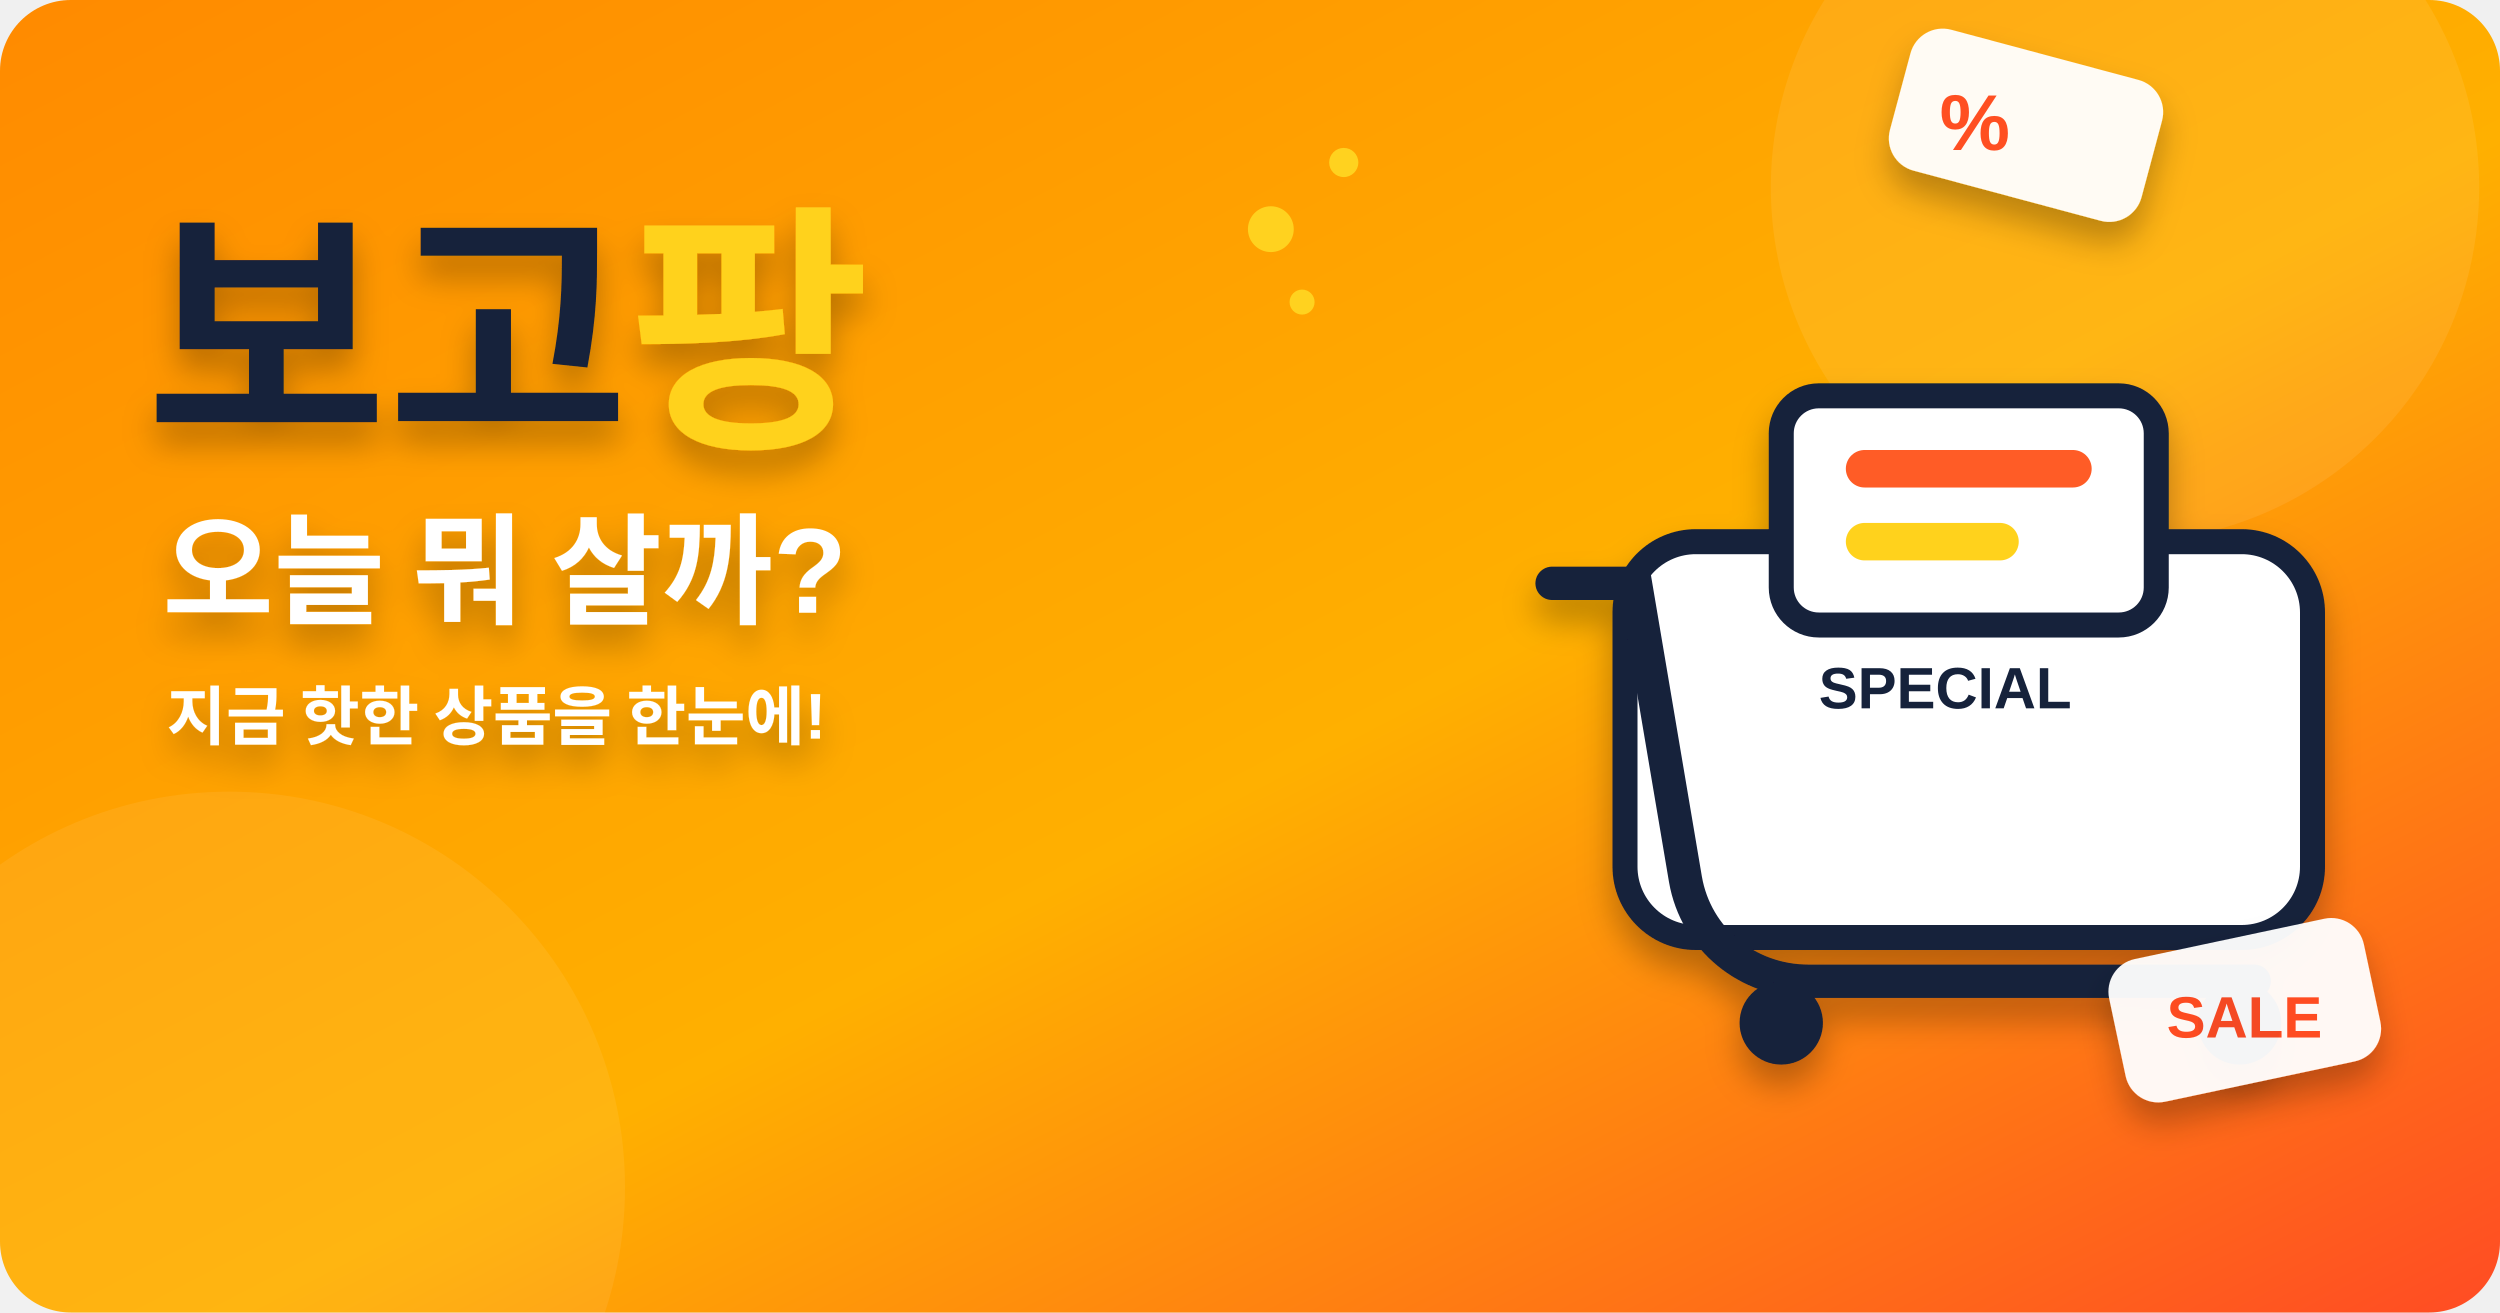
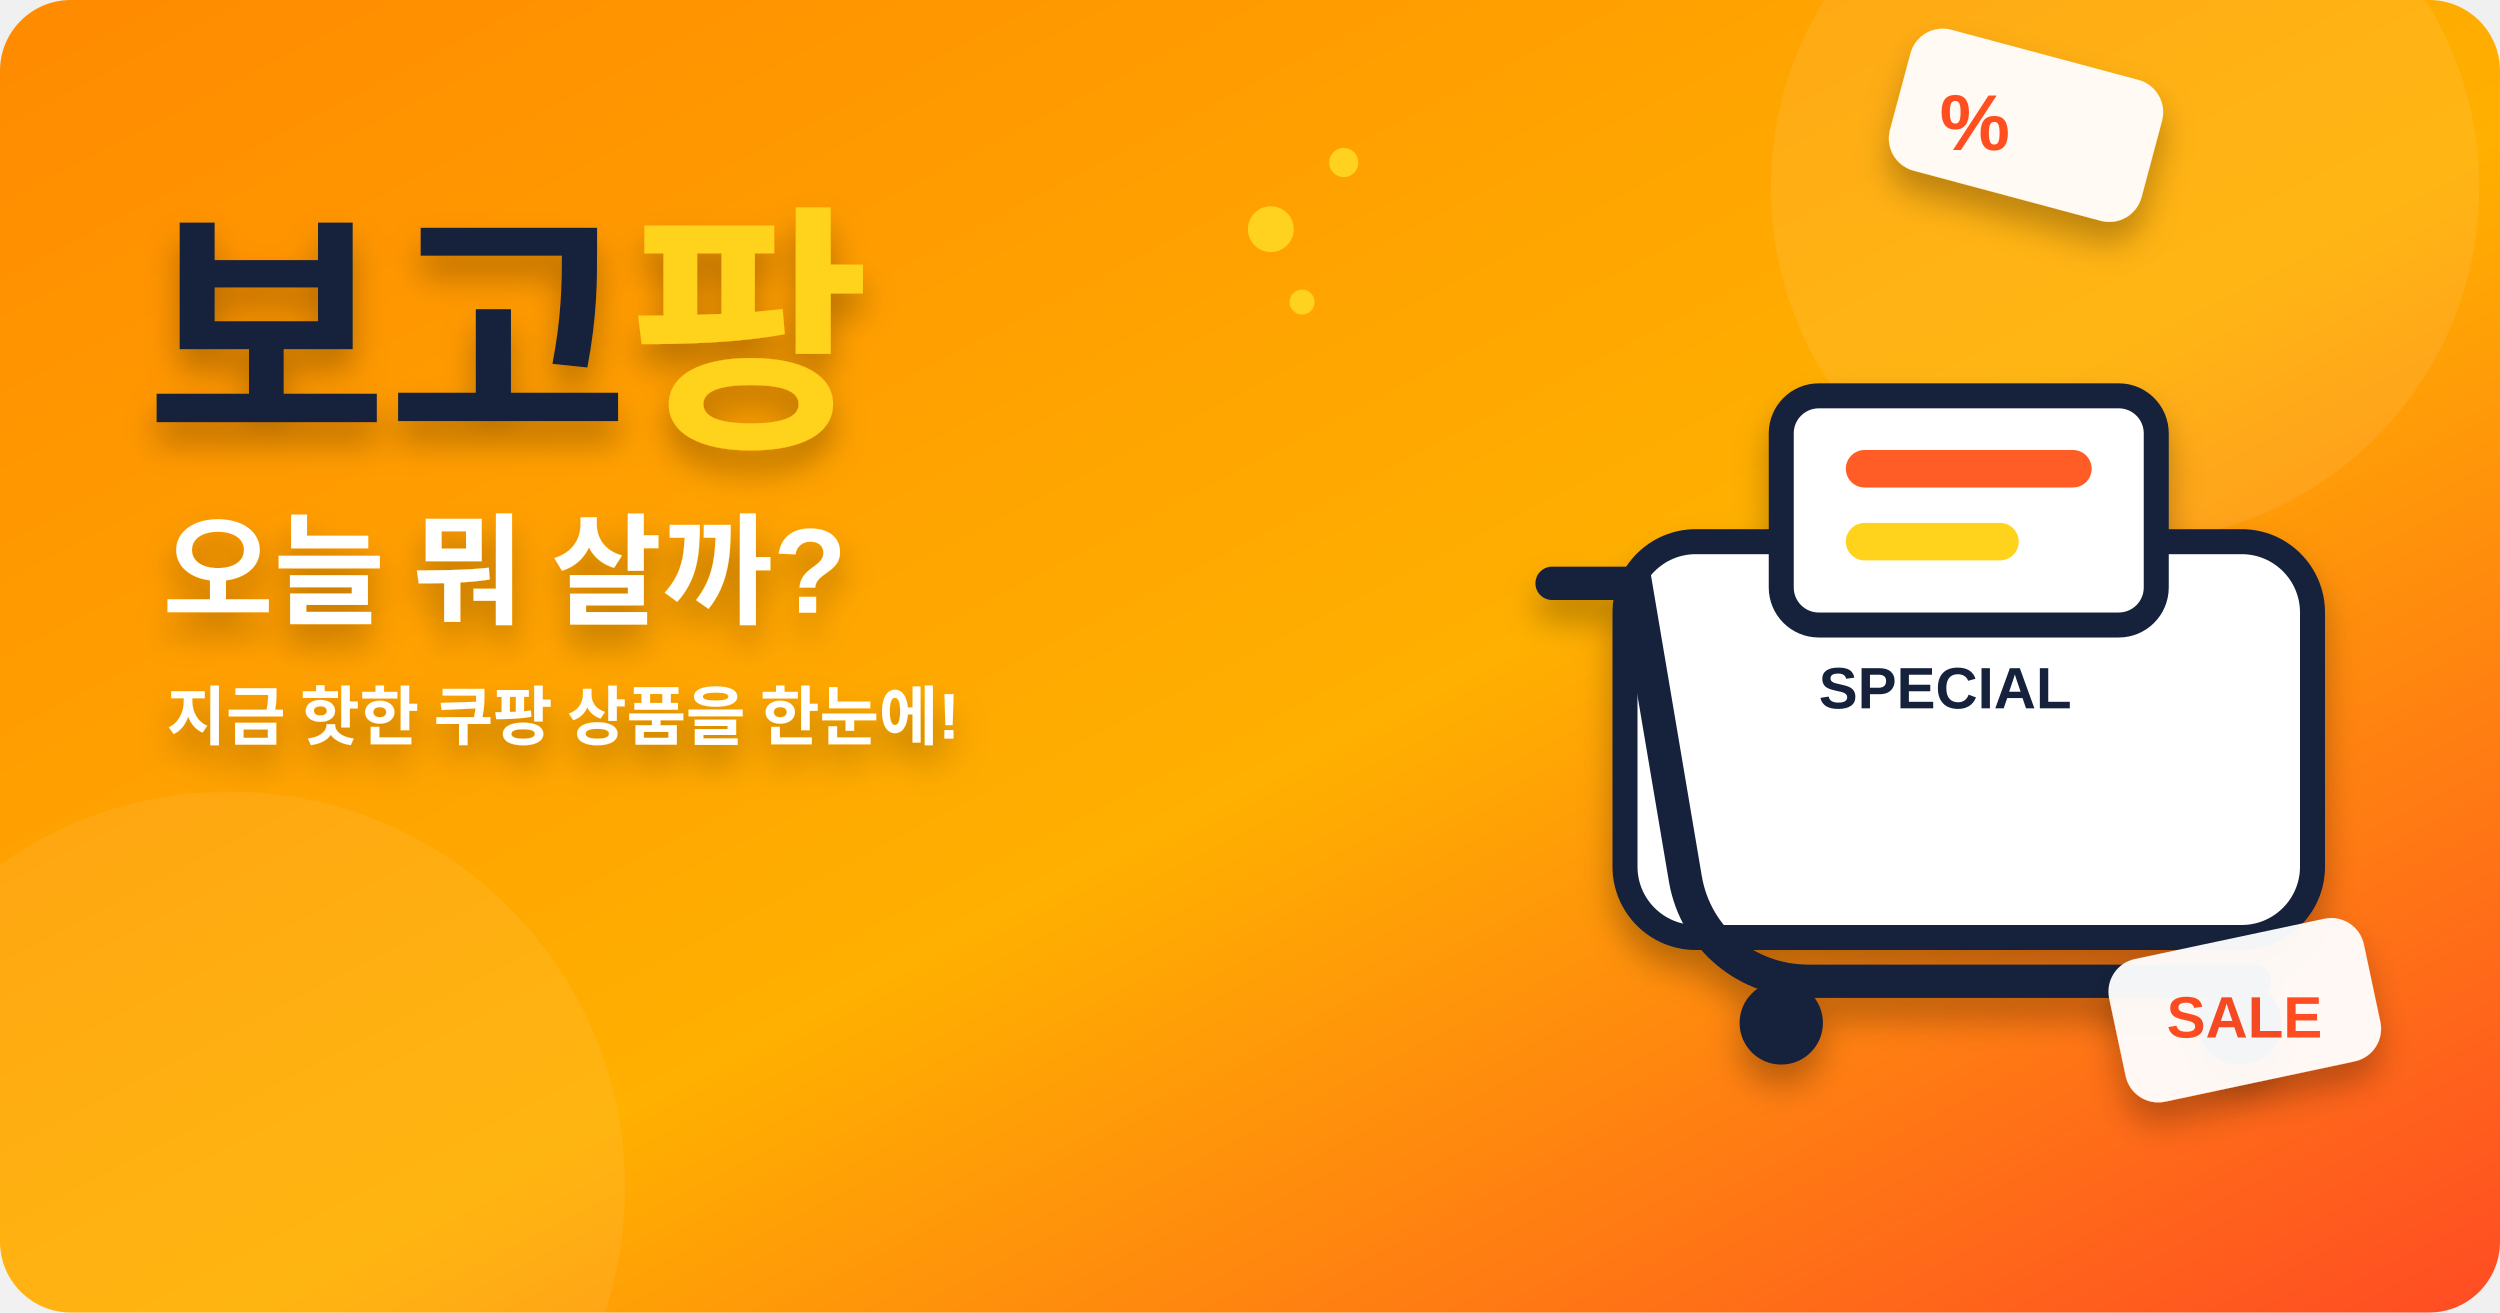
<svg xmlns="http://www.w3.org/2000/svg" width="1200" height="630" viewBox="0 0 1200 630">
  <defs>
    <linearGradient id="bg" x1="0" y1="0" x2="1" y2="1">
      <stop stop-color="#ff8a00" />
      <stop offset=".55" stop-color="#ffb000" />
      <stop offset="1" stop-color="#ff4b24" />
    </linearGradient>
    <linearGradient id="brand" x1="0" y1="0" x2="1" y2="0">
      <stop stop-color="#fff" />
      <stop offset=".7" stop-color="#fff" />
      <stop offset="1" stop-color="#ffd21f" />
    </linearGradient>
    <filter id="shadow">
      <feDropShadow dx="0" dy="10" stdDeviation="8" flood-opacity=".28" />
    </filter>
  </defs>
  <rect width="1200" height="630" rx="34" fill="url(#bg)" />
  <circle cx="1020" cy="90" r="170" fill="#fff" opacity=".08" />
  <circle cx="110" cy="570" r="190" fill="#fff" opacity=".07" />
  <g filter="url(#shadow)">
    <text x="70" y="205" font-family="Arial,'Malgun Gothic',sans-serif" font-size="126" font-weight="900" fill="#14203b">보고<tspan fill="#ffd21f">팡</tspan>
    </text>
    <text x="78" y="295" font-family="Arial,'Malgun Gothic',sans-serif" font-size="58" font-weight="900" fill="#fff">오늘 뭐 살까?</text>
-     <text x="80" y="355" font-family="Arial,'Malgun Gothic',sans-serif" font-size="31" font-weight="700" fill="#fff">지금 핫한 상품을 한눈에!</text>
+     <text x="80" y="355" font-family="Arial,'Malgun Gothic',sans-serif" font-size="31" font-weight="700" fill="#fff">지금 핫한 쿠팡 상품을 한눈에!</text>
  </g>
  <g transform="translate(690 155)" filter="url(#shadow)">
    <rect x="90" y="105" width="330" height="190" rx="34" fill="#fff" stroke="#14203b" stroke-width="12" />
    <path d="M55 125h40l24 142c5 29 30 49 59 49h214" fill="none" stroke="#14203b" stroke-width="16" stroke-linecap="round" />
    <circle cx="165" cy="336" r="20" fill="#14203b" />
    <circle cx="385" cy="336" r="20" fill="#14203b" />
    <rect x="165" y="35" width="180" height="110" rx="18" fill="#fff" stroke="#14203b" stroke-width="12" />
    <path d="M205 70h100" stroke="#ff5b25" stroke-width="18" stroke-linecap="round" />
    <path d="M205 105h65" stroke="#ffd21f" stroke-width="18" stroke-linecap="round" />
    <text x="183" y="185" font-family="Arial,sans-serif" font-size="28" font-weight="900" fill="#14203b">SPECIAL</text>
  </g>
  <g fill="#fff" opacity=".95" filter="url(#shadow)">
    <rect x="910" y="25" width="125" height="70" rx="16" transform="rotate(15 972 60)" />
    <text x="931" y="72" font-family="Arial,sans-serif" font-size="38" font-weight="900" fill="#ff4b24">%</text>
    <rect x="1015" y="450" width="125" height="70" rx="16" transform="rotate(-12 1077 485)" />
    <text x="1040" y="498" font-family="Arial,sans-serif" font-size="28" font-weight="900" fill="#ff4b24">SALE</text>
  </g>
  <g fill="#ffd21f">
    <circle cx="610" cy="110" r="11" />
    <circle cx="645" cy="78" r="7" />
    <circle cx="625" cy="145" r="6" />
  </g>
</svg>
